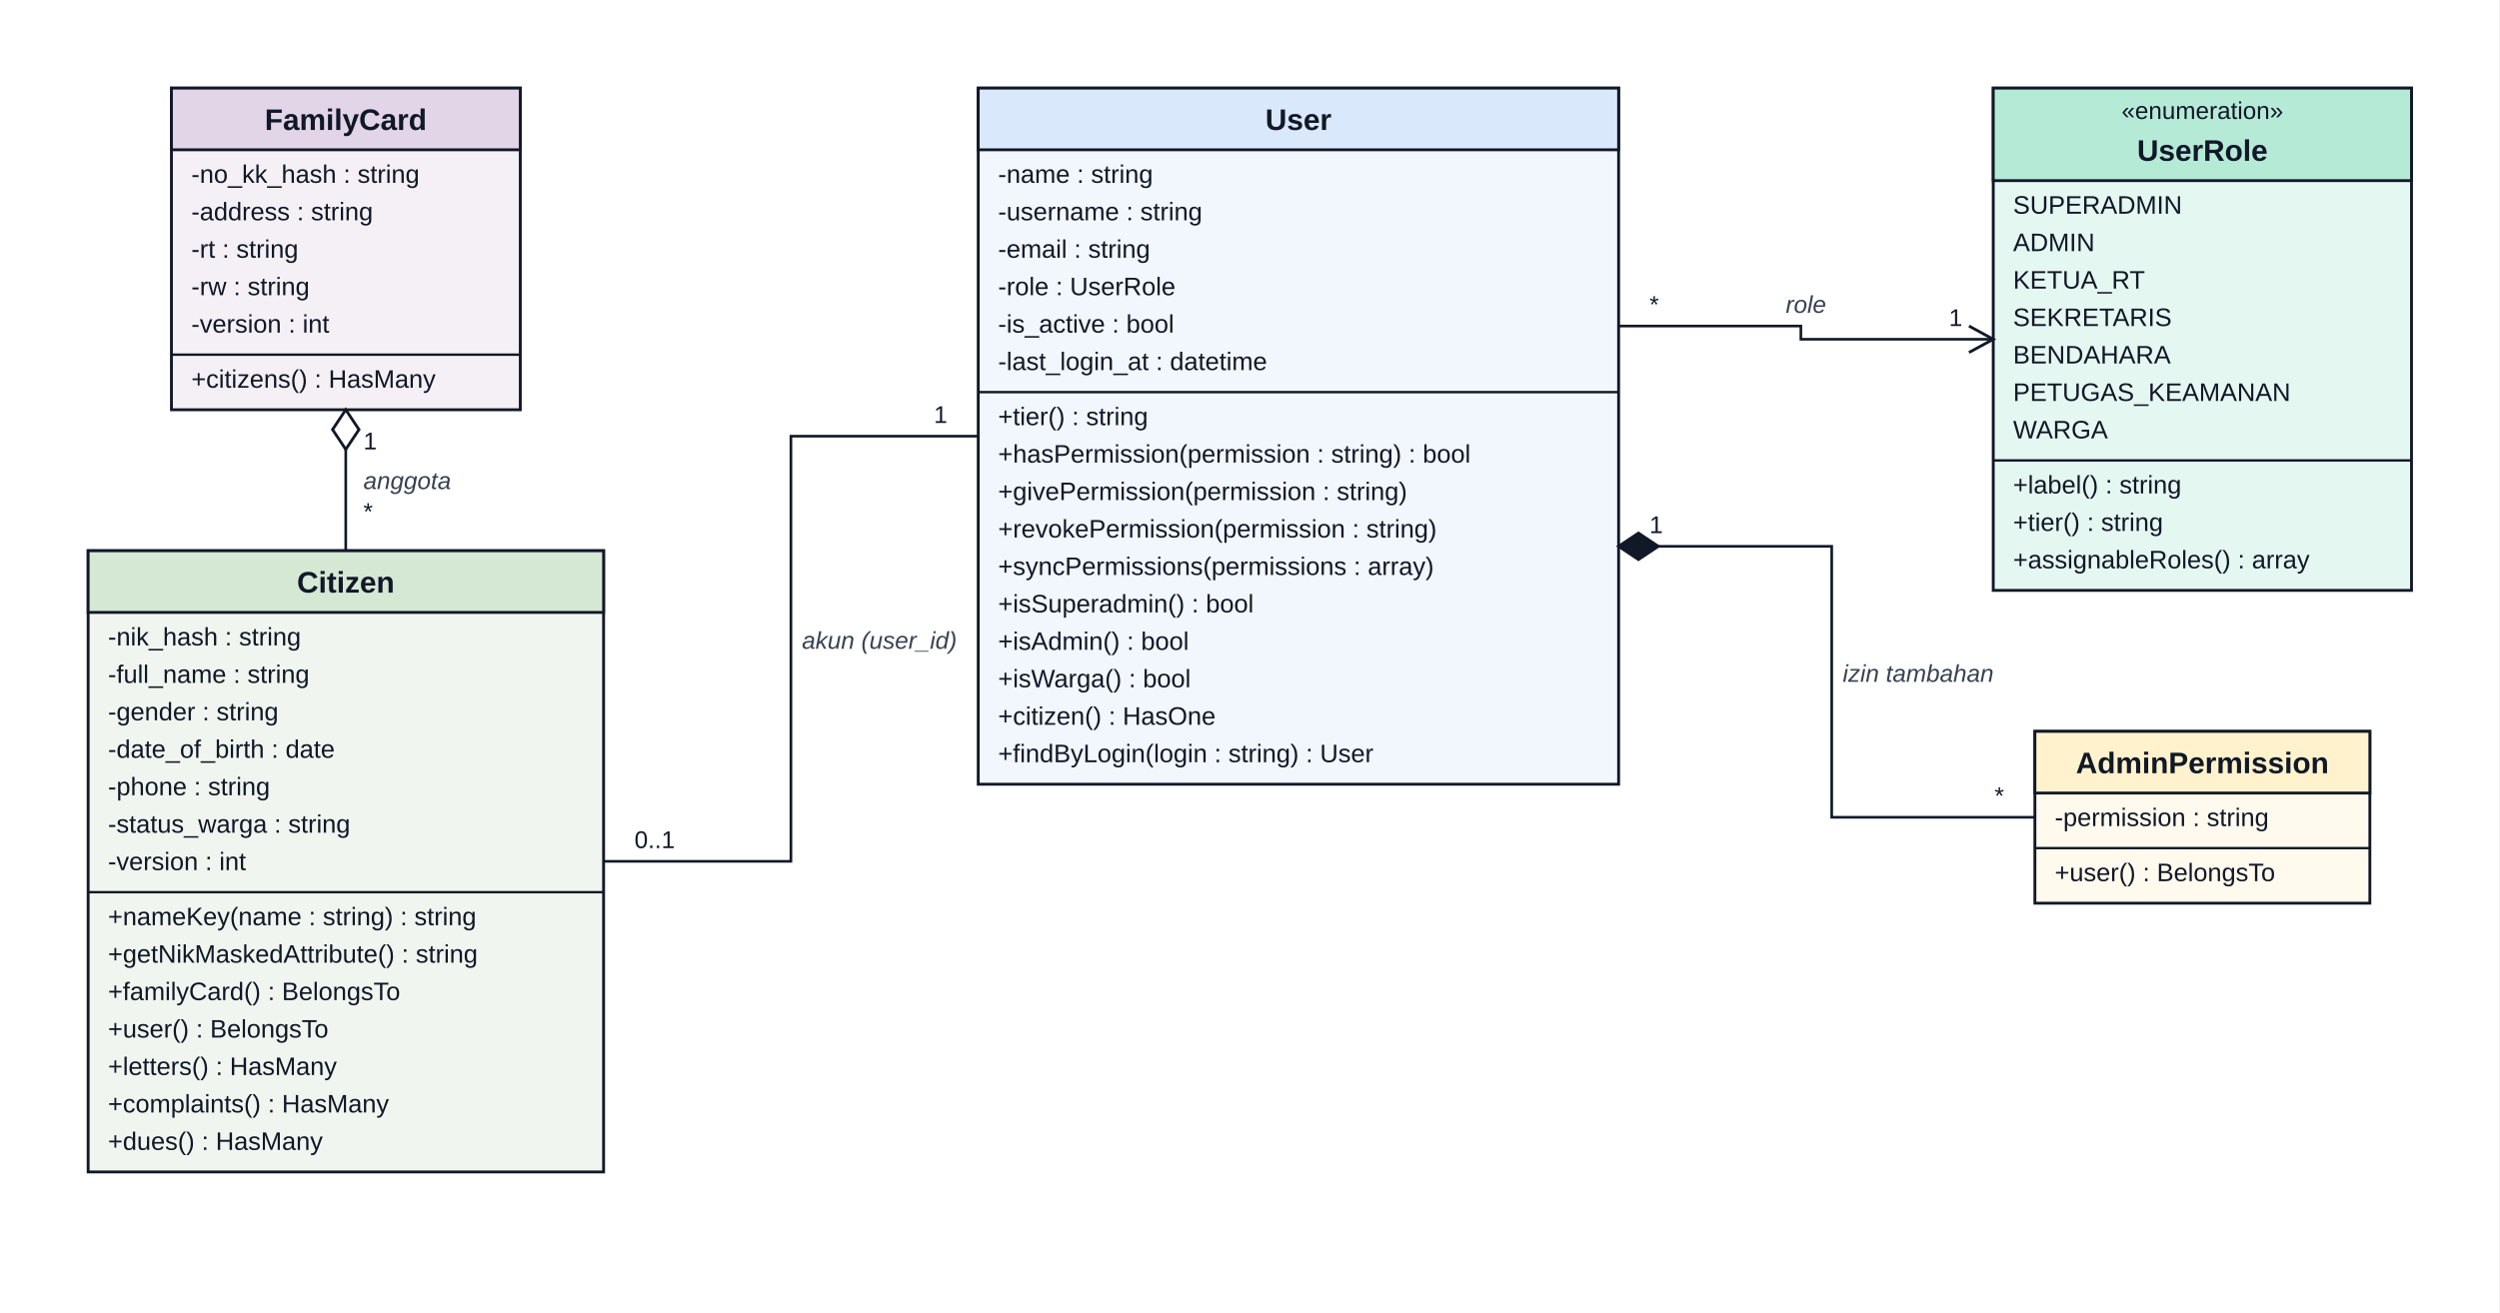
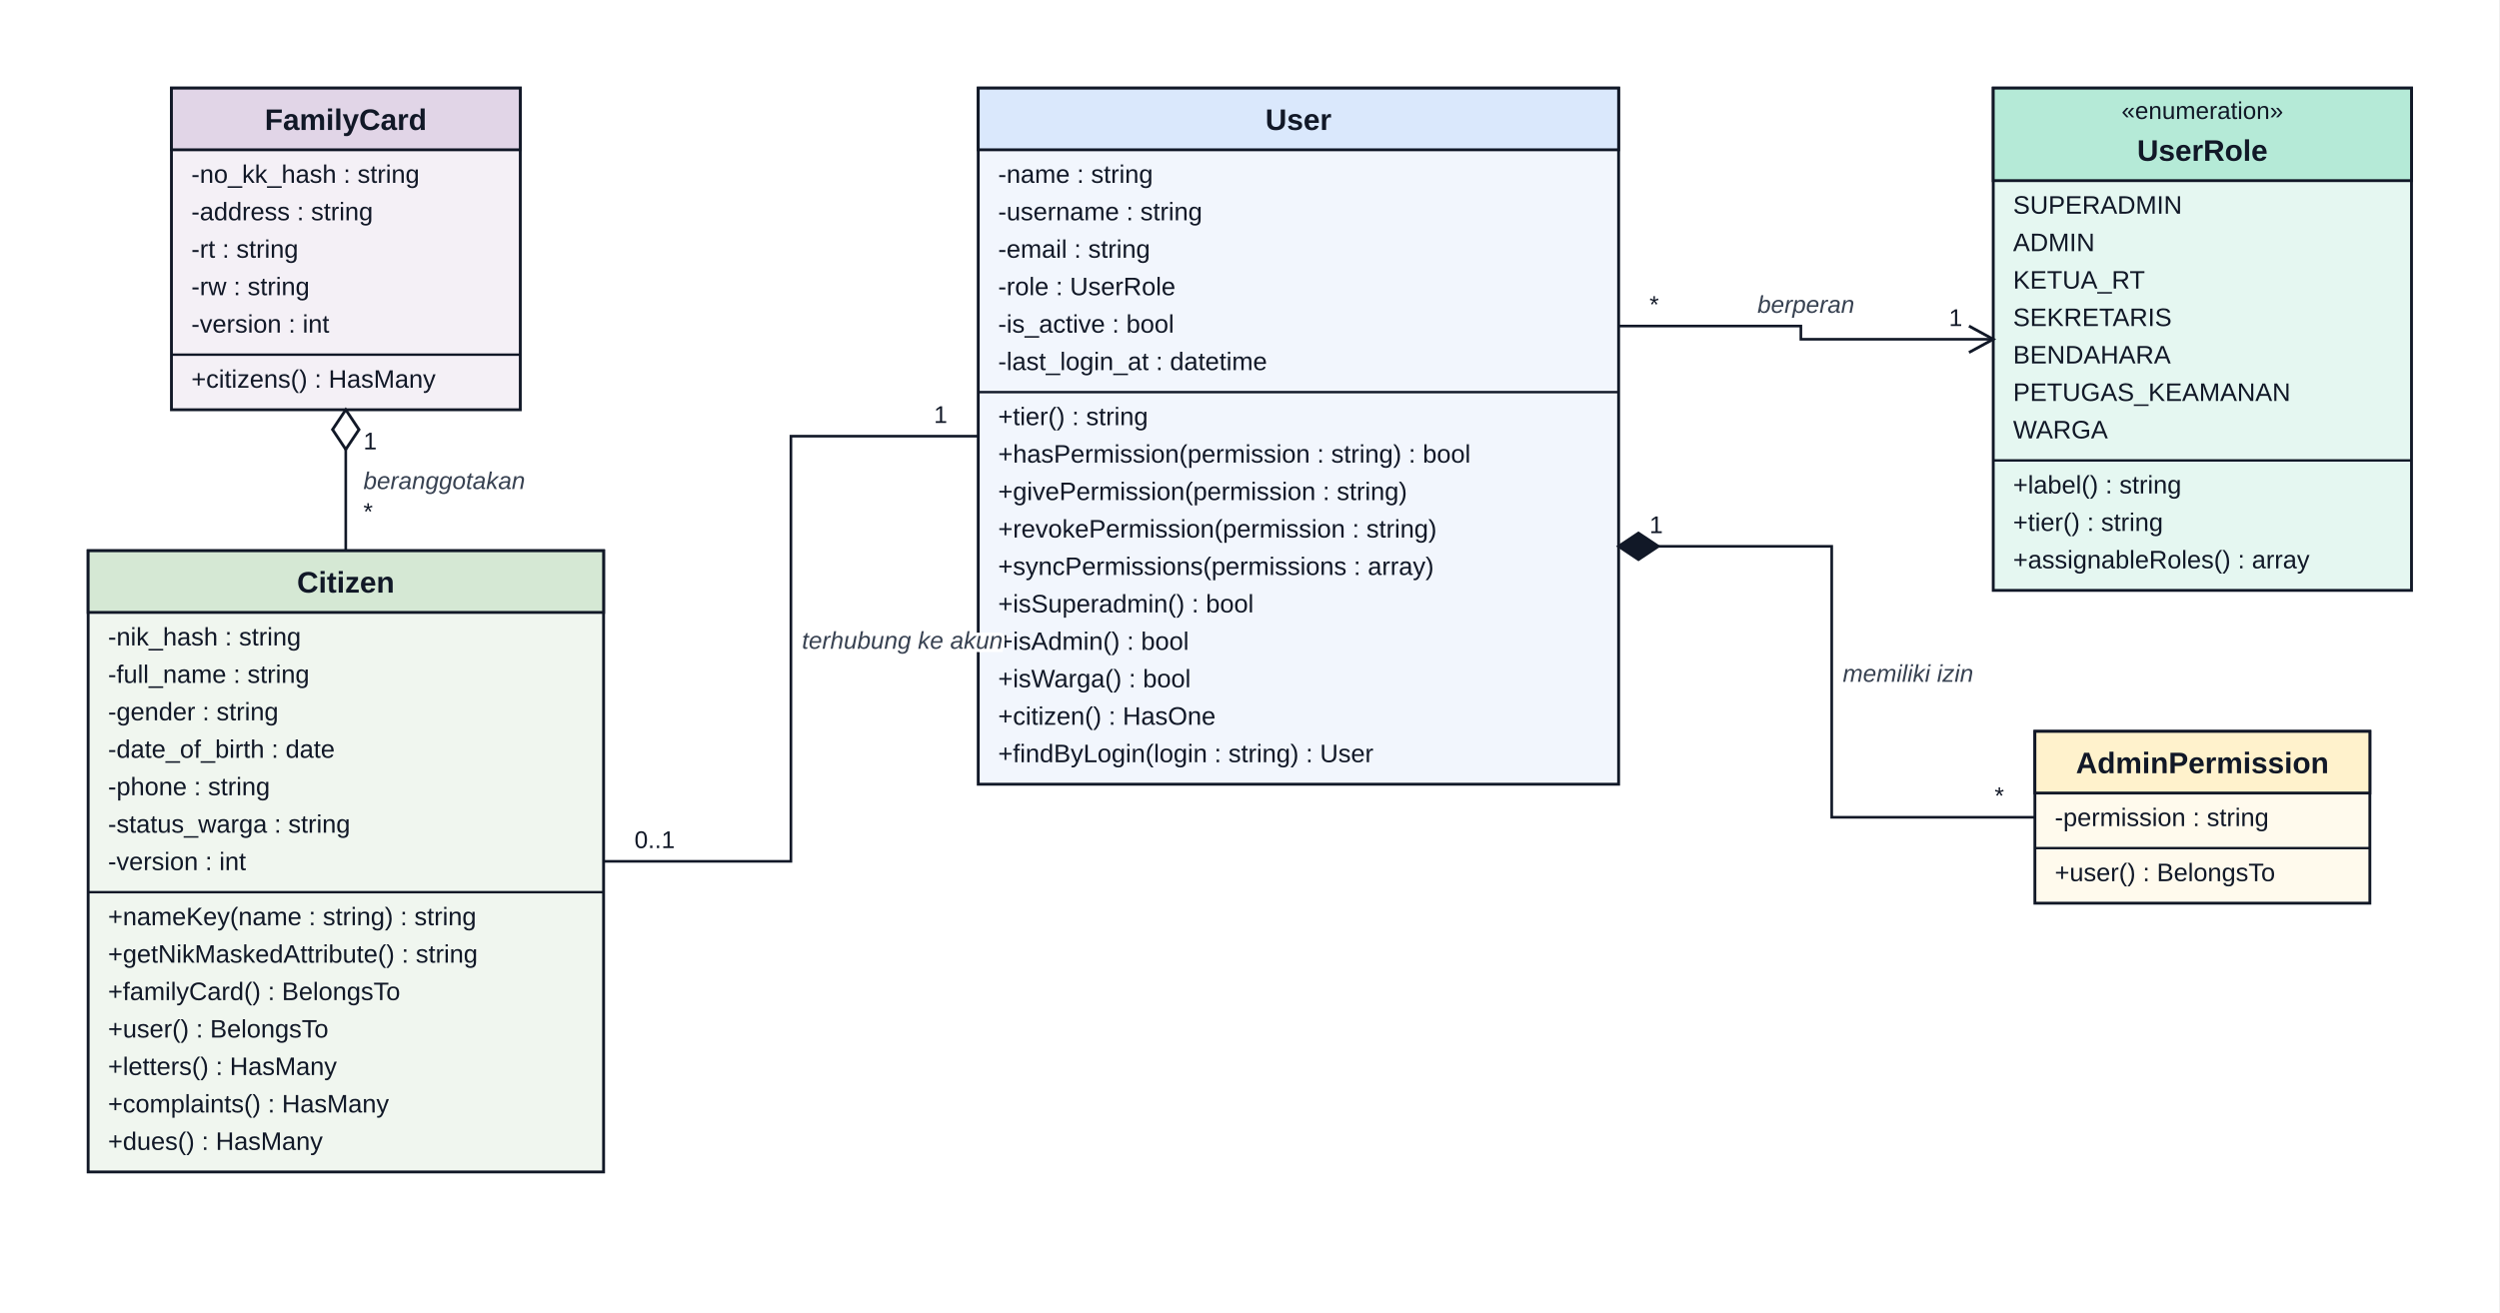
<svg xmlns="http://www.w3.org/2000/svg" viewBox="0 0 1134 596" width="1134" height="596" role="img">
  <rect width="1134" height="596" fill="#ffffff" />
  <path d="M156.9 186.0 V218.0 V250.0" fill="none" stroke="#111827" stroke-width="1.2" />
  <path d="M273.9 391.0 H358.9 V198.0 H443.9" fill="none" stroke="#111827" stroke-width="1.2" />
  <path d="M734.5 148.0 H817.2 V154.0 H904.5" fill="none" stroke="#111827" stroke-width="1.2" />
  <path d="M734.5 248.0 H831.2 V371.0 H923.4" fill="none" stroke="#111827" stroke-width="1.2" />
  <rect x="77.8" y="40.0" width="158.3" height="146.0" fill="#f4f0f6" stroke="#111827" stroke-width="1.3" />
  <rect x="77.8" y="40.0" width="158.3" height="28" fill="#e1d5e7" stroke="#111827" stroke-width="1.3" />
  <text x="156.9" y="59" text-anchor="middle" font-size="13.5" font-weight="bold" fill="#111827" font-family="Arial, Helvetica, sans-serif">FamilyCard</text>
  <text x="86.8" y="83.0" font-size="11.5" fill="#111827" font-family="Arial, Helvetica, sans-serif">-no_kk_hash : string</text>
  <text x="86.8" y="100.0" font-size="11.5" fill="#111827" font-family="Arial, Helvetica, sans-serif">-address : string</text>
  <text x="86.8" y="117.0" font-size="11.5" fill="#111827" font-family="Arial, Helvetica, sans-serif">-rt : string</text>
  <text x="86.8" y="134.0" font-size="11.5" fill="#111827" font-family="Arial, Helvetica, sans-serif">-rw : string</text>
  <text x="86.8" y="151.0" font-size="11.5" fill="#111827" font-family="Arial, Helvetica, sans-serif">-version : int</text>
  <line x1="77.8" y1="161.0" x2="236.1" y2="161.0" stroke="#111827" stroke-width="1.1" />
  <text x="86.8" y="176.0" font-size="11.5" fill="#111827" font-family="Arial, Helvetica, sans-serif">+citizens() : HasMany</text>
  <rect x="40.0" y="250.0" width="233.9" height="282.0" fill="#f0f6ef" stroke="#111827" stroke-width="1.3" />
  <rect x="40.0" y="250.0" width="233.9" height="28" fill="#d5e8d4" stroke="#111827" stroke-width="1.3" />
  <text x="156.9" y="269" text-anchor="middle" font-size="13.5" font-weight="bold" fill="#111827" font-family="Arial, Helvetica, sans-serif">Citizen</text>
  <text x="49.0" y="293.0" font-size="11.5" fill="#111827" font-family="Arial, Helvetica, sans-serif">-nik_hash : string</text>
  <text x="49.0" y="310.0" font-size="11.5" fill="#111827" font-family="Arial, Helvetica, sans-serif">-full_name : string</text>
  <text x="49.0" y="327.0" font-size="11.5" fill="#111827" font-family="Arial, Helvetica, sans-serif">-gender : string</text>
  <text x="49.0" y="344.0" font-size="11.5" fill="#111827" font-family="Arial, Helvetica, sans-serif">-date_of_birth : date</text>
  <text x="49.0" y="361.0" font-size="11.5" fill="#111827" font-family="Arial, Helvetica, sans-serif">-phone : string</text>
  <text x="49.0" y="378.0" font-size="11.5" fill="#111827" font-family="Arial, Helvetica, sans-serif">-status_warga : string</text>
  <text x="49.0" y="395.0" font-size="11.5" fill="#111827" font-family="Arial, Helvetica, sans-serif">-version : int</text>
  <line x1="40.0" y1="405.0" x2="273.9" y2="405.0" stroke="#111827" stroke-width="1.1" />
  <text x="49.0" y="420.0" font-size="11.5" fill="#111827" font-family="Arial, Helvetica, sans-serif">+nameKey(name : string) : string</text>
  <text x="49.0" y="437.0" font-size="11.5" fill="#111827" font-family="Arial, Helvetica, sans-serif">+getNikMaskedAttribute() : string</text>
  <text x="49.0" y="454.0" font-size="11.5" fill="#111827" font-family="Arial, Helvetica, sans-serif">+familyCard() : BelongsTo</text>
  <text x="49.0" y="471.0" font-size="11.5" fill="#111827" font-family="Arial, Helvetica, sans-serif">+user() : BelongsTo</text>
  <text x="49.0" y="488.0" font-size="11.5" fill="#111827" font-family="Arial, Helvetica, sans-serif">+letters() : HasMany</text>
  <text x="49.0" y="505.0" font-size="11.5" fill="#111827" font-family="Arial, Helvetica, sans-serif">+complaints() : HasMany</text>
  <text x="49.0" y="522.0" font-size="11.5" fill="#111827" font-family="Arial, Helvetica, sans-serif">+dues() : HasMany</text>
  <rect x="443.9" y="40.0" width="290.6" height="316.0" fill="#f2f6fd" stroke="#111827" stroke-width="1.3" />
  <rect x="443.9" y="40.0" width="290.6" height="28" fill="#dae8fc" stroke="#111827" stroke-width="1.3" />
  <text x="589.2" y="59" text-anchor="middle" font-size="13.5" font-weight="bold" fill="#111827" font-family="Arial, Helvetica, sans-serif">User</text>
  <text x="452.9" y="83.0" font-size="11.5" fill="#111827" font-family="Arial, Helvetica, sans-serif">-name : string</text>
  <text x="452.9" y="100.0" font-size="11.5" fill="#111827" font-family="Arial, Helvetica, sans-serif">-username : string</text>
  <text x="452.9" y="117.0" font-size="11.5" fill="#111827" font-family="Arial, Helvetica, sans-serif">-email : string</text>
  <text x="452.9" y="134.0" font-size="11.5" fill="#111827" font-family="Arial, Helvetica, sans-serif">-role : UserRole</text>
  <text x="452.9" y="151.0" font-size="11.5" fill="#111827" font-family="Arial, Helvetica, sans-serif">-is_active : bool</text>
  <text x="452.9" y="168.0" font-size="11.5" fill="#111827" font-family="Arial, Helvetica, sans-serif">-last_login_at : datetime</text>
  <line x1="443.9" y1="178.0" x2="734.5" y2="178.0" stroke="#111827" stroke-width="1.1" />
  <text x="452.9" y="193.0" font-size="11.5" fill="#111827" font-family="Arial, Helvetica, sans-serif">+tier() : string</text>
  <text x="452.9" y="210.0" font-size="11.5" fill="#111827" font-family="Arial, Helvetica, sans-serif">+hasPermission(permission : string) : bool</text>
  <text x="452.9" y="227.0" font-size="11.5" fill="#111827" font-family="Arial, Helvetica, sans-serif">+givePermission(permission : string)</text>
  <text x="452.9" y="244.0" font-size="11.5" fill="#111827" font-family="Arial, Helvetica, sans-serif">+revokePermission(permission : string)</text>
  <text x="452.9" y="261.0" font-size="11.5" fill="#111827" font-family="Arial, Helvetica, sans-serif">+syncPermissions(permissions : array)</text>
  <text x="452.9" y="278.0" font-size="11.5" fill="#111827" font-family="Arial, Helvetica, sans-serif">+isSuperadmin() : bool</text>
  <text x="452.9" y="295.0" font-size="11.5" fill="#111827" font-family="Arial, Helvetica, sans-serif">+isAdmin() : bool</text>
  <text x="452.9" y="312.0" font-size="11.5" fill="#111827" font-family="Arial, Helvetica, sans-serif">+isWarga() : bool</text>
  <text x="452.9" y="329.0" font-size="11.5" fill="#111827" font-family="Arial, Helvetica, sans-serif">+citizen() : HasOne</text>
  <text x="452.9" y="346.0" font-size="11.5" fill="#111827" font-family="Arial, Helvetica, sans-serif">+findByLogin(login : string) : User</text>
  <rect x="904.5" y="40.0" width="189.8" height="228.0" fill="#e5f7f1" stroke="#111827" stroke-width="1.3" />
  <rect x="904.5" y="40.0" width="189.8" height="42" fill="#b5ead7" stroke="#111827" stroke-width="1.3" />
  <text x="999.4" y="54" text-anchor="middle" font-size="11" fill="#111827" font-family="Arial, Helvetica, sans-serif">«enumeration»</text>
  <text x="999.4" y="73" text-anchor="middle" font-size="13.5" font-weight="bold" fill="#111827" font-family="Arial, Helvetica, sans-serif">UserRole</text>
  <text x="913.5" y="97.0" font-size="11.5" fill="#111827" font-family="Arial, Helvetica, sans-serif">SUPERADMIN</text>
  <text x="913.5" y="114.0" font-size="11.5" fill="#111827" font-family="Arial, Helvetica, sans-serif">ADMIN</text>
  <text x="913.5" y="131.0" font-size="11.5" fill="#111827" font-family="Arial, Helvetica, sans-serif">KETUA_RT</text>
  <text x="913.5" y="148.0" font-size="11.5" fill="#111827" font-family="Arial, Helvetica, sans-serif">SEKRETARIS</text>
  <text x="913.5" y="165.0" font-size="11.5" fill="#111827" font-family="Arial, Helvetica, sans-serif">BENDAHARA</text>
  <text x="913.5" y="182.0" font-size="11.5" fill="#111827" font-family="Arial, Helvetica, sans-serif">PETUGAS_KEAMANAN</text>
  <text x="913.5" y="199.0" font-size="11.5" fill="#111827" font-family="Arial, Helvetica, sans-serif">WARGA</text>
  <line x1="904.5" y1="209.0" x2="1094.3" y2="209.0" stroke="#111827" stroke-width="1.1" />
  <text x="913.5" y="224.0" font-size="11.5" fill="#111827" font-family="Arial, Helvetica, sans-serif">+label() : string</text>
  <text x="913.5" y="241.0" font-size="11.5" fill="#111827" font-family="Arial, Helvetica, sans-serif">+tier() : string</text>
  <text x="913.5" y="258.0" font-size="11.5" fill="#111827" font-family="Arial, Helvetica, sans-serif">+assignableRoles() : array</text>
  <rect x="923.4" y="332.0" width="152.0" height="78.0" fill="#fffaed" stroke="#111827" stroke-width="1.3" />
  <rect x="923.4" y="332.0" width="152.0" height="28" fill="#fff2cc" stroke="#111827" stroke-width="1.3" />
  <text x="999.4" y="351" text-anchor="middle" font-size="13.5" font-weight="bold" fill="#111827" font-family="Arial, Helvetica, sans-serif">AdminPermission</text>
  <text x="932.4" y="375.0" font-size="11.5" fill="#111827" font-family="Arial, Helvetica, sans-serif">-permission : string</text>
  <line x1="923.4" y1="385.0" x2="1075.4" y2="385.0" stroke="#111827" stroke-width="1.1" />
  <text x="932.4" y="400.0" font-size="11.5" fill="#111827" font-family="Arial, Helvetica, sans-serif">+user() : BelongsTo</text>
  <polygon points="156.9,186.0 162.9,195.0 156.9,204.0 150.9,195.0" fill="#fff" stroke="#111827" stroke-width="1.3" />
  <polyline points="893.5,160.0 904.5,154.0 893.5,148.0" fill="none" stroke="#111827" stroke-width="1.3" />
  <polygon points="734.5,248.0 743.5,242.0 752.5,248.0 743.5,254.0" fill="#111827" stroke="#111827" stroke-width="1.3" />
  <text x="164.9" y="204.0" text-anchor="start" font-size="11" fill="#111827" font-family="Arial, Helvetica, sans-serif" stroke="#fff" stroke-width="3" paint-order="stroke">1</text>
  <text x="164.9" y="236.0" text-anchor="start" font-size="11" fill="#111827" font-family="Arial, Helvetica, sans-serif" stroke="#fff" stroke-width="3" paint-order="stroke">*</text>
-   <text x="164.9" y="222.0" text-anchor="start" font-size="11" font-style="italic" fill="#374151" font-family="Arial, Helvetica, sans-serif" stroke="#fff" stroke-width="3" paint-order="stroke">anggota</text>
+   <text x="164.9" y="222.0" text-anchor="start" font-size="11" font-style="italic" fill="#374151" font-family="Arial, Helvetica, sans-serif" stroke="#fff" stroke-width="3" paint-order="stroke">beranggotakan</text>
  <text x="287.9" y="385.0" text-anchor="start" font-size="11" fill="#111827" font-family="Arial, Helvetica, sans-serif" stroke="#fff" stroke-width="3" paint-order="stroke">0..1</text>
  <text x="429.9" y="192.0" text-anchor="end" font-size="11" fill="#111827" font-family="Arial, Helvetica, sans-serif" stroke="#fff" stroke-width="3" paint-order="stroke">1</text>
-   <text x="363.9" y="294.5" text-anchor="start" font-size="11" font-style="italic" fill="#374151" font-family="Arial, Helvetica, sans-serif" stroke="#fff" stroke-width="3" paint-order="stroke">akun (user_id)</text>
+   <text x="363.9" y="294.5" text-anchor="start" font-size="11" font-style="italic" fill="#374151" font-family="Arial, Helvetica, sans-serif" stroke="#fff" stroke-width="3" paint-order="stroke">terhubung ke akun</text>
  <text x="748.5" y="142.0" text-anchor="start" font-size="11" fill="#111827" font-family="Arial, Helvetica, sans-serif" stroke="#fff" stroke-width="3" paint-order="stroke">*</text>
  <text x="890.5" y="148.0" text-anchor="end" font-size="11" fill="#111827" font-family="Arial, Helvetica, sans-serif" stroke="#fff" stroke-width="3" paint-order="stroke">1</text>
-   <text x="819.5" y="142.0" text-anchor="middle" font-size="11" font-style="italic" fill="#374151" font-family="Arial, Helvetica, sans-serif" stroke="#fff" stroke-width="3" paint-order="stroke">role</text>
+   <text x="819.5" y="142.0" text-anchor="middle" font-size="11" font-style="italic" fill="#374151" font-family="Arial, Helvetica, sans-serif" stroke="#fff" stroke-width="3" paint-order="stroke">berperan</text>
  <text x="748.5" y="242.0" text-anchor="start" font-size="11" fill="#111827" font-family="Arial, Helvetica, sans-serif" stroke="#fff" stroke-width="3" paint-order="stroke">1</text>
  <text x="909.4" y="365.0" text-anchor="end" font-size="11" fill="#111827" font-family="Arial, Helvetica, sans-serif" stroke="#fff" stroke-width="3" paint-order="stroke">*</text>
-   <text x="836.2" y="309.5" text-anchor="start" font-size="11" font-style="italic" fill="#374151" font-family="Arial, Helvetica, sans-serif" stroke="#fff" stroke-width="3" paint-order="stroke">izin tambahan</text>
+   <text x="836.2" y="309.5" text-anchor="start" font-size="11" font-style="italic" fill="#374151" font-family="Arial, Helvetica, sans-serif" stroke="#fff" stroke-width="3" paint-order="stroke">memiliki izin</text>
</svg>
